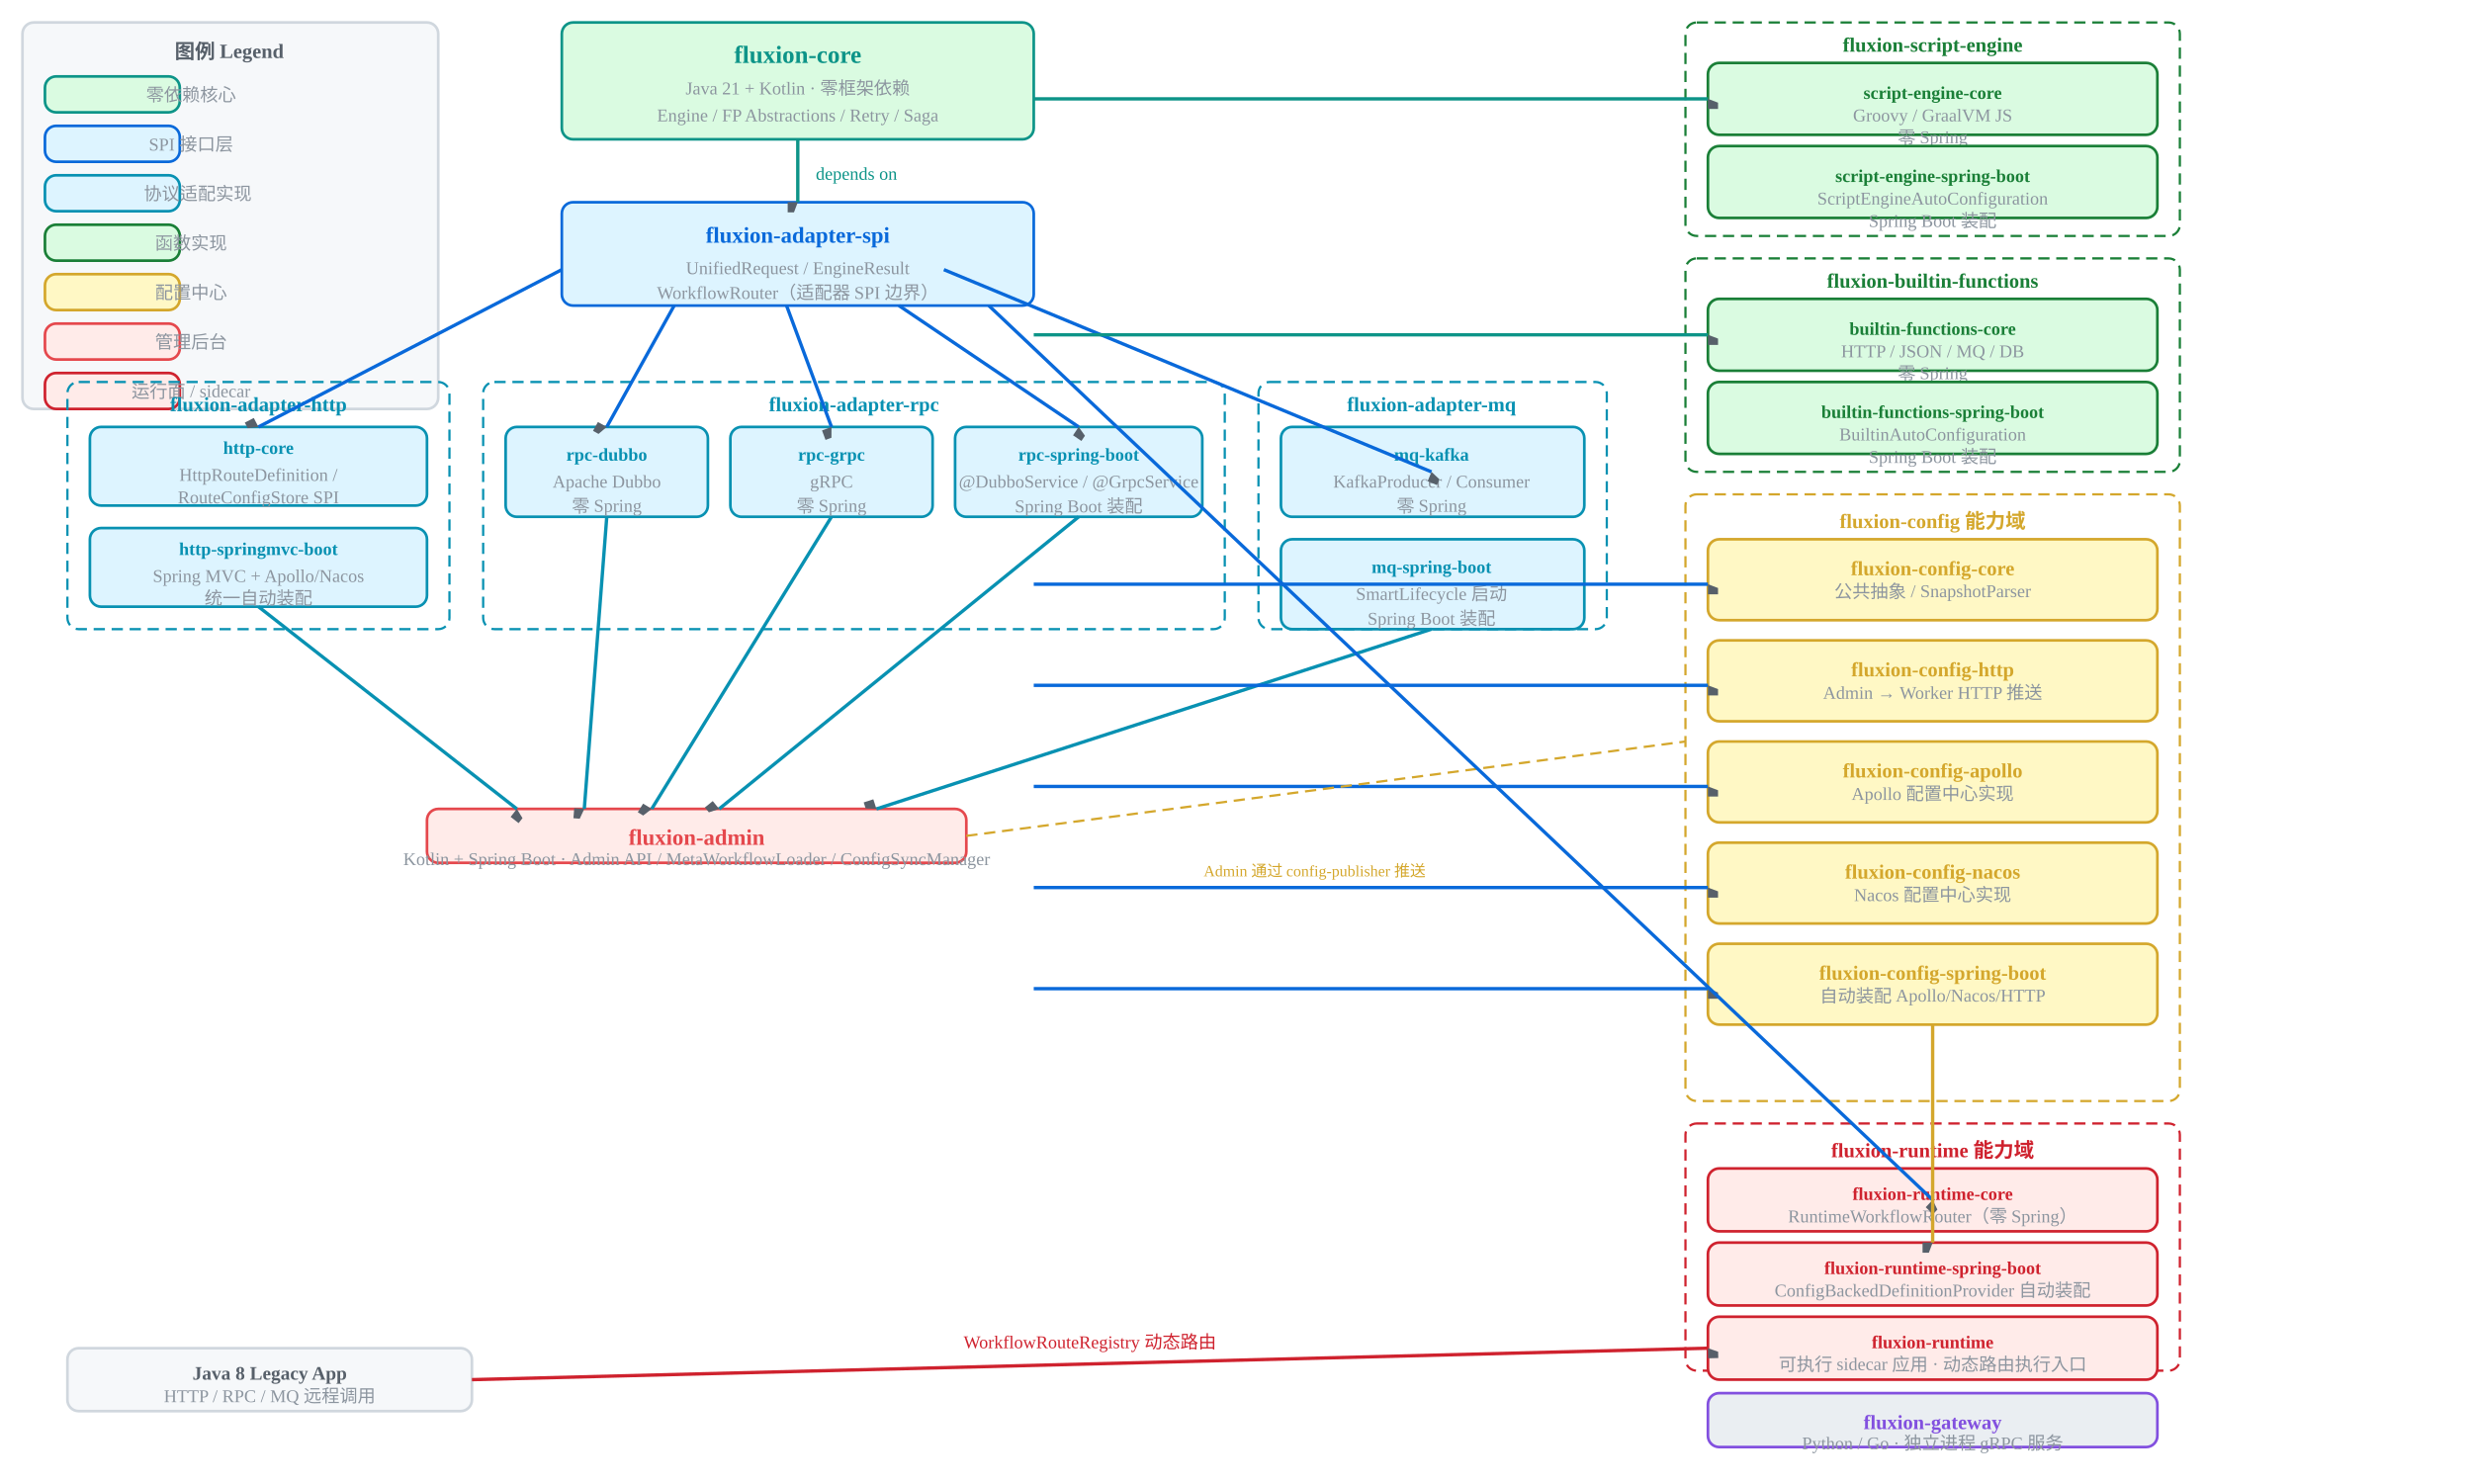
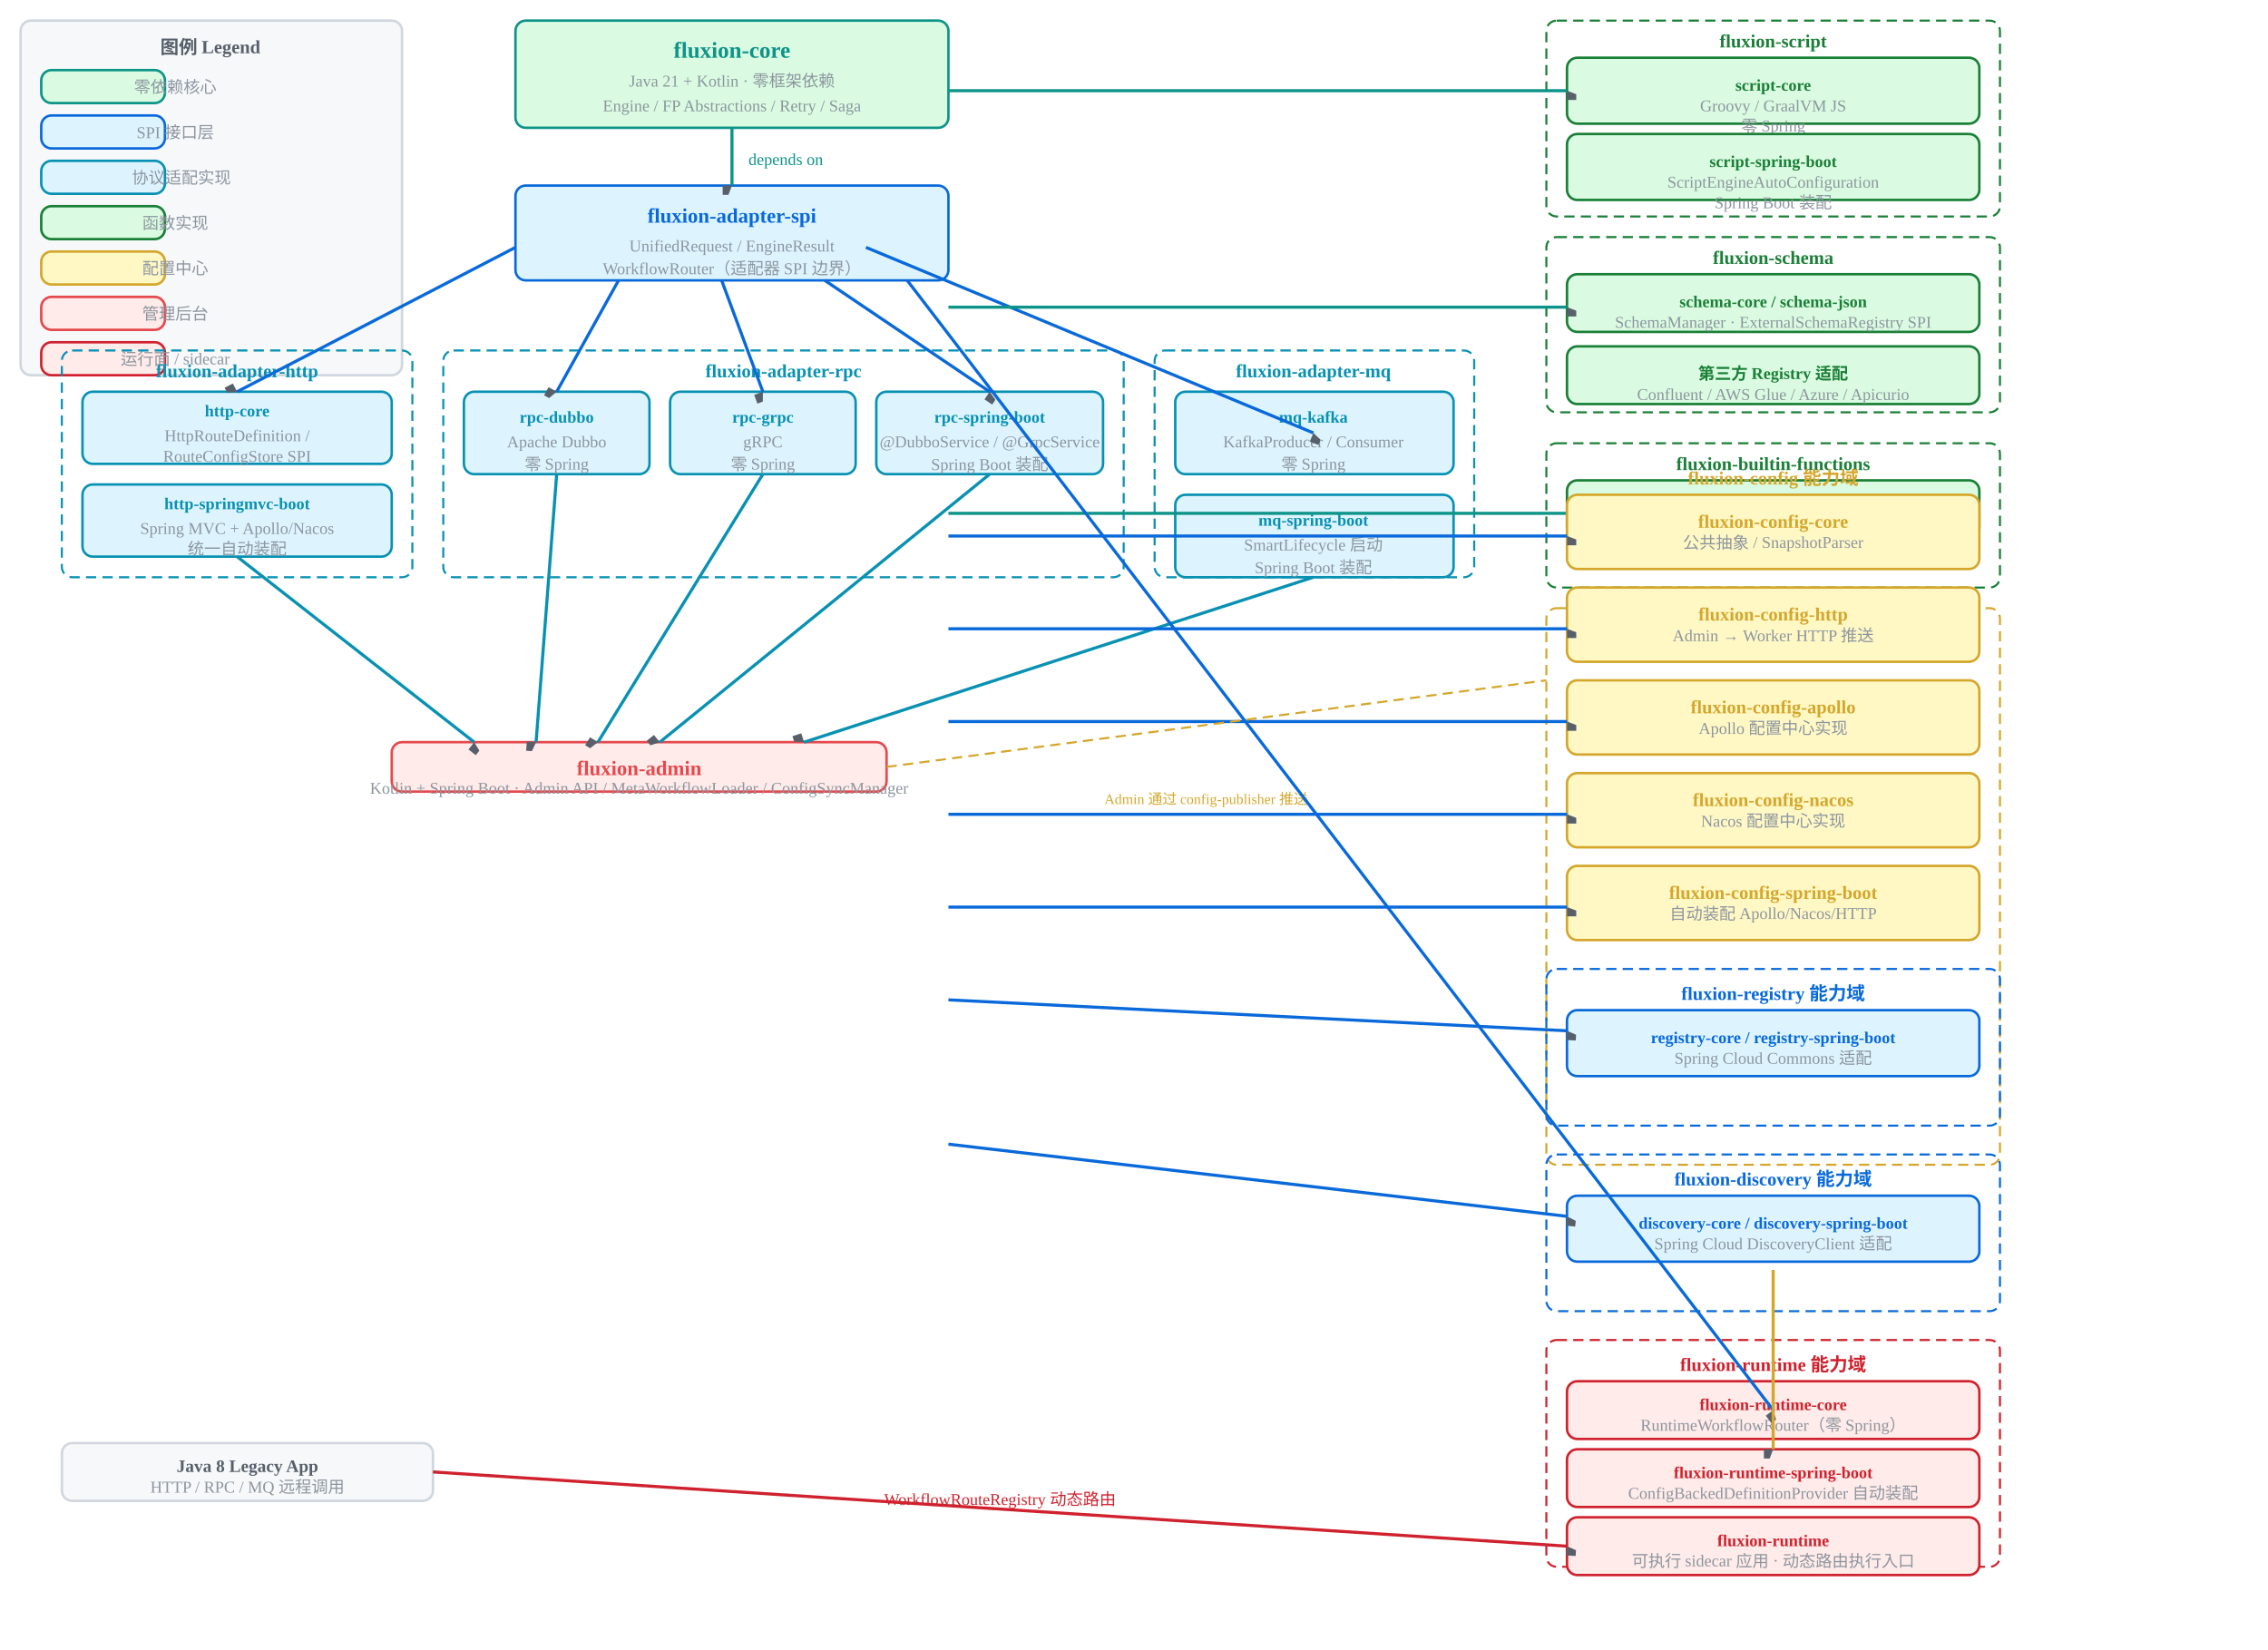
- <svg xmlns="http://www.w3.org/2000/svg" viewBox="0 0 1100 660" width="100%" style="display:block">
+ <svg xmlns="http://www.w3.org/2000/svg" viewBox="0 0 1100 800" width="100%" style="display:block">
  <defs>
    <marker id="ah" marker-width="8" marker-height="6" ref-x="7" ref-y="3" orient="auto">
      <polygon points="0 0,8 3,0 6" fill="#57606a" />
    </marker>
  </defs>
  <rect x="10" y="10" width="185" height="172" rx="5" fill="#f6f8fa" stroke="#d0d7de" stroke-width="1.2" />
  <text x="102" y="26" text-anchor="middle" fill="#57606a" font-size="9" font-weight="600">图例 Legend</text>
  <rect x="20" y="34" width="60" height="16" rx="5" fill="#dafbe1" stroke="#0d9488" stroke-width="1.2" />
  <text x="85" y="45" text-anchor="middle" fill="#8c959f" font-size="8" font-weight="500">零依赖核心</text>
  <rect x="20" y="56" width="60" height="16" rx="5" fill="#ddf4ff" stroke="#0969da" stroke-width="1.2" />
  <text x="85" y="67" text-anchor="middle" fill="#8c959f" font-size="8" font-weight="500">SPI 接口层</text>
  <rect x="20" y="78" width="60" height="16" rx="5" fill="#ddf4ff" stroke="#0891b2" stroke-width="1.2" />
  <text x="88" y="89" text-anchor="middle" fill="#8c959f" font-size="8" font-weight="500">协议适配实现</text>
  <rect x="20" y="100" width="60" height="16" rx="5" fill="#dafbe1" stroke="#1a7f37" stroke-width="1.2" />
  <text x="85" y="111" text-anchor="middle" fill="#8c959f" font-size="8" font-weight="500">函数实现</text>
  <rect x="20" y="122" width="60" height="16" rx="5" fill="#fff8c5" stroke="#d4a72c" stroke-width="1.2" />
  <text x="85" y="133" text-anchor="middle" fill="#8c959f" font-size="8" font-weight="500">配置中心</text>
  <rect x="20" y="144" width="60" height="16" rx="5" fill="#ffebe9" stroke="#e5484d" stroke-width="1.2" />
  <text x="85" y="155" text-anchor="middle" fill="#8c959f" font-size="8" font-weight="500">管理后台</text>
  <rect x="20" y="166" width="60" height="16" rx="5" fill="#ffebe9" stroke="#cf222e" stroke-width="1.2" />
  <text x="85" y="177" text-anchor="middle" fill="#8c959f" font-size="8" font-weight="500">运行面 / sidecar</text>
  <rect x="250" y="10" width="210" height="52" rx="5" fill="#dafbe1" stroke="#0d9488" stroke-width="1.2" />
  <text x="355" y="28" text-anchor="middle" fill="#0d9488" font-size="11" font-weight="700">fluxion-core</text>
  <text x="355" y="42" text-anchor="middle" fill="#8c959f" font-size="8">Java 21 + Kotlin · 零框架依赖</text>
  <text x="355" y="54" text-anchor="middle" fill="#8c959f" font-size="8">Engine / FP Abstractions / Retry / Saga</text>
  <rect x="250" y="90" width="210" height="46" rx="5" fill="#ddf4ff" stroke="#0969da" stroke-width="1.2" />
  <text x="355" y="108" text-anchor="middle" fill="#0969da" font-size="10" font-weight="700">fluxion-adapter-spi</text>
  <text x="355" y="122" text-anchor="middle" fill="#8c959f" font-size="8">UnifiedRequest / EngineResult</text>
  <text x="355" y="133" text-anchor="middle" fill="#8c959f" font-size="8">WorkflowRouter（适配器 SPI 边界）</text>
  <line x1="355" y1="62" x2="355" y2="90" stroke="#0d9488" stroke-width="1.5" marker-end="url(#ah)" />
  <text x="363" y="80" fill="#0d9488" font-size="8">depends on</text>
  <rect x="30" y="170" width="170" height="110" rx="5" fill="none" stroke="#0891b2" stroke-width="1" stroke-dasharray="5,3" />
  <text x="115" y="183" text-anchor="middle" fill="#0891b2" font-size="9" font-weight="600">fluxion-adapter-http</text>
  <rect x="40" y="190" width="150" height="35" rx="5" fill="#ddf4ff" stroke="#0891b2" stroke-width="1.2" />
  <text x="115" y="202" text-anchor="middle" fill="#0891b2" font-size="8" font-weight="700">http-core</text>
  <text x="115" y="214" text-anchor="middle" fill="#8c959f" font-size="8">HttpRouteDefinition /</text>
  <text x="115" y="224" text-anchor="middle" fill="#8c959f" font-size="8">RouteConfigStore SPI</text>
  <rect x="40" y="235" width="150" height="35" rx="5" fill="#ddf4ff" stroke="#0891b2" stroke-width="1.2" />
  <text x="115" y="247" text-anchor="middle" fill="#0891b2" font-size="8" font-weight="700">http-springmvc-boot</text>
  <text x="115" y="259" text-anchor="middle" fill="#8c959f" font-size="8">Spring MVC + Apollo/Nacos</text>
  <text x="115" y="269" text-anchor="middle" fill="#8c959f" font-size="8">统一自动装配</text>
  <rect x="215" y="170" width="330" height="110" rx="5" fill="none" stroke="#0891b2" stroke-width="1" stroke-dasharray="5,3" />
  <text x="380" y="183" text-anchor="middle" fill="#0891b2" font-size="9" font-weight="600">fluxion-adapter-rpc</text>
  <rect x="225" y="190" width="90" height="40" rx="5" fill="#ddf4ff" stroke="#0891b2" stroke-width="1.2" />
  <text x="270" y="205" text-anchor="middle" fill="#0891b2" font-size="8" font-weight="700">rpc-dubbo</text>
  <text x="270" y="217" text-anchor="middle" fill="#8c959f" font-size="8">Apache Dubbo</text>
  <text x="270" y="228" text-anchor="middle" fill="#8c959f" font-size="8">零 Spring</text>
  <rect x="325" y="190" width="90" height="40" rx="5" fill="#ddf4ff" stroke="#0891b2" stroke-width="1.2" />
  <text x="370" y="205" text-anchor="middle" fill="#0891b2" font-size="8" font-weight="700">rpc-grpc</text>
  <text x="370" y="217" text-anchor="middle" fill="#8c959f" font-size="8">gRPC</text>
  <text x="370" y="228" text-anchor="middle" fill="#8c959f" font-size="8">零 Spring</text>
  <rect x="425" y="190" width="110" height="40" rx="5" fill="#ddf4ff" stroke="#0891b2" stroke-width="1.2" />
  <text x="480" y="205" text-anchor="middle" fill="#0891b2" font-size="8" font-weight="700">rpc-spring-boot</text>
  <text x="480" y="217" text-anchor="middle" fill="#8c959f" font-size="8">@DubboService / @GrpcService</text>
  <text x="480" y="228" text-anchor="middle" fill="#8c959f" font-size="8">Spring Boot 装配</text>
  <rect x="560" y="170" width="155" height="110" rx="5" fill="none" stroke="#0891b2" stroke-width="1" stroke-dasharray="5,3" />
  <text x="637" y="183" text-anchor="middle" fill="#0891b2" font-size="9" font-weight="600">fluxion-adapter-mq</text>
  <rect x="570" y="190" width="135" height="40" rx="5" fill="#ddf4ff" stroke="#0891b2" stroke-width="1.2" />
  <text x="637" y="205" text-anchor="middle" fill="#0891b2" font-size="8" font-weight="700">mq-kafka</text>
  <text x="637" y="217" text-anchor="middle" fill="#8c959f" font-size="8">KafkaProducer / Consumer</text>
  <text x="637" y="228" text-anchor="middle" fill="#8c959f" font-size="8">零 Spring</text>
  <rect x="570" y="240" width="135" height="40" rx="5" fill="#ddf4ff" stroke="#0891b2" stroke-width="1.2" />
  <text x="637" y="255" text-anchor="middle" fill="#0891b2" font-size="8" font-weight="700">mq-spring-boot</text>
  <text x="637" y="267" text-anchor="middle" fill="#8c959f" font-size="8">SmartLifecycle 启动</text>
  <text x="637" y="278" text-anchor="middle" fill="#8c959f" font-size="8">Spring Boot 装配</text>
  <line x1="250" y1="120" x2="115" y2="190" stroke="#0969da" stroke-width="1.5" marker-end="url(#ah)" />
  <line x1="300" y1="136" x2="270" y2="190" stroke="#0969da" stroke-width="1.5" marker-end="url(#ah)" />
  <line x1="350" y1="136" x2="370" y2="190" stroke="#0969da" stroke-width="1.5" marker-end="url(#ah)" />
  <line x1="400" y1="136" x2="480" y2="190" stroke="#0969da" stroke-width="1.5" marker-end="url(#ah)" />
  <line x1="420" y1="120" x2="637" y2="210" stroke="#0969da" stroke-width="1.5" marker-end="url(#ah)" />
  <rect x="190" y="360" width="240" height="24" rx="5" fill="#ffebe9" stroke="#e5484d" stroke-width="1.2" />
  <text x="310" y="376" text-anchor="middle" fill="#e5484d" font-size="10" font-weight="700">fluxion-admin</text>
  <text x="310" y="385" text-anchor="middle" fill="#8c959f" font-size="8">Kotlin + Spring Boot · Admin API / MetaWorkflowLoader / ConfigSyncManager</text>
  <line x1="115" y1="270" x2="230" y2="360" stroke="#0891b2" stroke-width="1.5" marker-end="url(#ah)" />
  <line x1="270" y1="230" x2="260" y2="360" stroke="#0891b2" stroke-width="1.5" marker-end="url(#ah)" />
  <line x1="370" y1="230" x2="290" y2="360" stroke="#0891b2" stroke-width="1.5" marker-end="url(#ah)" />
  <line x1="480" y1="230" x2="320" y2="360" stroke="#0891b2" stroke-width="1.5" marker-end="url(#ah)" />
  <line x1="637" y1="280" x2="390" y2="360" stroke="#0891b2" stroke-width="1.5" marker-end="url(#ah)" />
  <rect x="750" y="10" width="220" height="95" rx="5" fill="none" stroke="#1a7f37" stroke-width="1" stroke-dasharray="5,3" />
-   <text x="860" y="23" text-anchor="middle" fill="#1a7f37" font-size="9" font-weight="600">fluxion-script-engine</text>
+   <text x="860" y="23" text-anchor="middle" fill="#1a7f37" font-size="9" font-weight="600">fluxion-script</text>
  <rect x="760" y="28" width="200" height="32" rx="5" fill="#dafbe1" stroke="#1a7f37" stroke-width="1.2" />
-   <text x="860" y="44" text-anchor="middle" fill="#1a7f37" font-size="8" font-weight="700">script-engine-core</text>
+   <text x="860" y="44" text-anchor="middle" fill="#1a7f37" font-size="8" font-weight="700">script-core</text>
  <text x="860" y="54" text-anchor="middle" fill="#8c959f" font-size="8">Groovy / GraalVM JS</text>
  <text x="860" y="64" text-anchor="middle" fill="#8c959f" font-size="8">零 Spring</text>
  <line x1="460" y1="44" x2="760" y2="44" stroke="#0d9488" stroke-width="1.5" marker-end="url(#ah)" />
  <rect x="760" y="65" width="200" height="32" rx="5" fill="#dafbe1" stroke="#1a7f37" stroke-width="1.2" />
-   <text x="860" y="81" text-anchor="middle" fill="#1a7f37" font-size="8" font-weight="700">script-engine-spring-boot</text>
+   <text x="860" y="81" text-anchor="middle" fill="#1a7f37" font-size="8" font-weight="700">script-spring-boot</text>
  <text x="860" y="91" text-anchor="middle" fill="#8c959f" font-size="8">ScriptEngineAutoConfiguration</text>
  <text x="860" y="101" text-anchor="middle" fill="#8c959f" font-size="8">Spring Boot 装配</text>
-   <rect x="750" y="115" width="220" height="95" rx="5" fill="none" stroke="#1a7f37" stroke-width="1" stroke-dasharray="5,3" />
-   <text x="860" y="128" text-anchor="middle" fill="#1a7f37" font-size="9" font-weight="600">fluxion-builtin-functions</text>
-   <rect x="760" y="133" width="200" height="32" rx="5" fill="#dafbe1" stroke="#1a7f37" stroke-width="1.2" />
-   <text x="860" y="149" text-anchor="middle" fill="#1a7f37" font-size="8" font-weight="700">builtin-functions-core</text>
-   <text x="860" y="159" text-anchor="middle" fill="#8c959f" font-size="8">HTTP / JSON / MQ / DB</text>
-   <text x="860" y="169" text-anchor="middle" fill="#8c959f" font-size="8">零 Spring</text>
+   <rect x="750" y="115" width="220" height="85" rx="5" fill="none" stroke="#1a7f37" stroke-width="1" stroke-dasharray="5,3" />
+   <text x="860" y="128" text-anchor="middle" fill="#1a7f37" font-size="9" font-weight="600">fluxion-schema</text>
+   <rect x="760" y="133" width="200" height="28" rx="5" fill="#dafbe1" stroke="#1a7f37" stroke-width="1.2" />
+   <text x="860" y="149" text-anchor="middle" fill="#1a7f37" font-size="8" font-weight="700">schema-core / schema-json</text>
+   <text x="860" y="159" text-anchor="middle" fill="#8c959f" font-size="8">SchemaManager · ExternalSchemaRegistry SPI</text>
  <line x1="460" y1="149" x2="760" y2="149" stroke="#0d9488" stroke-width="1.5" marker-end="url(#ah)" />
-   <rect x="760" y="170" width="200" height="32" rx="5" fill="#dafbe1" stroke="#1a7f37" stroke-width="1.2" />
-   <text x="860" y="186" text-anchor="middle" fill="#1a7f37" font-size="8" font-weight="700">builtin-functions-spring-boot</text>
-   <text x="860" y="196" text-anchor="middle" fill="#8c959f" font-size="8">BuiltinAutoConfiguration</text>
-   <text x="860" y="206" text-anchor="middle" fill="#8c959f" font-size="8">Spring Boot 装配</text>
-   <rect x="750" y="220" width="220" height="270" rx="5" fill="none" stroke="#d4a72c" stroke-width="1" stroke-dasharray="5,3" />
+   <rect x="760" y="168" width="200" height="28" rx="5" fill="#dafbe1" stroke="#1a7f37" stroke-width="1.2" />
+   <text x="860" y="184" text-anchor="middle" fill="#1a7f37" font-size="8" font-weight="700">第三方 Registry 适配</text>
+   <text x="860" y="194" text-anchor="middle" fill="#8c959f" font-size="8">Confluent / AWS Glue / Azure / Apicurio</text>
+   <rect x="750" y="215" width="220" height="70" rx="5" fill="none" stroke="#1a7f37" stroke-width="1" stroke-dasharray="5,3" />
+   <text x="860" y="228" text-anchor="middle" fill="#1a7f37" font-size="9" font-weight="600">fluxion-builtin-functions</text>
+   <rect x="760" y="233" width="200" height="28" rx="5" fill="#dafbe1" stroke="#1a7f37" stroke-width="1.2" />
+   <text x="860" y="249" text-anchor="middle" fill="#1a7f37" font-size="8" font-weight="700">builtin-functions-core</text>
+   <text x="860" y="259" text-anchor="middle" fill="#8c959f" font-size="8">HTTP / JSON / MQ / DB · 零 Spring</text>
+   <line x1="460" y1="249" x2="760" y2="249" stroke="#0d9488" stroke-width="1.5" marker-end="url(#ah)" />
+   <rect x="750" y="295" width="220" height="270" rx="5" fill="none" stroke="#d4a72c" stroke-width="1" stroke-dasharray="5,3" />
  <text x="860" y="235" text-anchor="middle" fill="#d4a72c" font-size="9" font-weight="600">fluxion-config 能力域</text>
  <rect x="760" y="240" width="200" height="36" rx="5" fill="#fff8c5" stroke="#d4a72c" stroke-width="1.2" />
  <text x="860" y="256" text-anchor="middle" fill="#d4a72c" font-size="9" font-weight="700">fluxion-config-core</text>
  <text x="860" y="266" text-anchor="middle" fill="#8c959f" font-size="8">公共抽象 / SnapshotParser</text>
  <line x1="460" y1="260" x2="760" y2="260" stroke="#0969da" stroke-width="1.5" marker-end="url(#ah)" />
  <rect x="760" y="285" width="200" height="36" rx="5" fill="#fff8c5" stroke="#d4a72c" stroke-width="1.2" />
  <text x="860" y="301" text-anchor="middle" fill="#d4a72c" font-size="9" font-weight="700">fluxion-config-http</text>
  <text x="860" y="311" text-anchor="middle" fill="#8c959f" font-size="8">Admin → Worker HTTP 推送</text>
  <line x1="460" y1="305" x2="760" y2="305" stroke="#0969da" stroke-width="1.5" marker-end="url(#ah)" />
  <rect x="760" y="330" width="200" height="36" rx="5" fill="#fff8c5" stroke="#d4a72c" stroke-width="1.2" />
  <text x="860" y="346" text-anchor="middle" fill="#d4a72c" font-size="9" font-weight="700">fluxion-config-apollo</text>
  <text x="860" y="356" text-anchor="middle" fill="#8c959f" font-size="8">Apollo 配置中心实现</text>
  <line x1="460" y1="350" x2="760" y2="350" stroke="#0969da" stroke-width="1.5" marker-end="url(#ah)" />
  <rect x="760" y="375" width="200" height="36" rx="5" fill="#fff8c5" stroke="#d4a72c" stroke-width="1.2" />
  <text x="860" y="391" text-anchor="middle" fill="#d4a72c" font-size="9" font-weight="700">fluxion-config-nacos</text>
  <text x="860" y="401" text-anchor="middle" fill="#8c959f" font-size="8">Nacos 配置中心实现</text>
  <line x1="460" y1="395" x2="760" y2="395" stroke="#0969da" stroke-width="1.5" marker-end="url(#ah)" />
  <rect x="760" y="420" width="200" height="36" rx="5" fill="#fff8c5" stroke="#d4a72c" stroke-width="1.2" />
  <text x="860" y="436" text-anchor="middle" fill="#d4a72c" font-size="9" font-weight="700">fluxion-config-spring-boot</text>
  <text x="860" y="446" text-anchor="middle" fill="#8c959f" font-size="8">自动装配 Apollo/Nacos/HTTP</text>
  <line x1="460" y1="440" x2="760" y2="440" stroke="#0969da" stroke-width="1.5" marker-end="url(#ah)" />
  <line x1="430" y1="372" x2="750" y2="330" stroke="#d4a72c" stroke-width="1" stroke-dasharray="5,3" />
  <text x="585" y="390" fill="#d4a72c" font-size="7" text-anchor="middle">Admin 通过 config-publisher 推送</text>
-   <rect x="750" y="500" width="220" height="110" rx="5" fill="none" stroke="#cf222e" stroke-width="1" stroke-dasharray="5,3" />
-   <text x="860" y="515" text-anchor="middle" fill="#cf222e" font-size="9" font-weight="600">fluxion-runtime 能力域</text>
-   <rect x="760" y="520" width="200" height="28" rx="5" fill="#ffebe9" stroke="#cf222e" stroke-width="1.2" />
-   <text x="860" y="534" text-anchor="middle" fill="#cf222e" font-size="8" font-weight="700">fluxion-runtime-core</text>
-   <text x="860" y="544" text-anchor="middle" fill="#8c959f" font-size="8">RuntimeWorkflowRouter（零 Spring）</text>
-   <line x1="440" y1="136" x2="860" y2="534" stroke="#0969da" stroke-width="1.5" marker-end="url(#ah)" />
-   <rect x="760" y="553" width="200" height="28" rx="5" fill="#ffebe9" stroke="#cf222e" stroke-width="1.2" />
-   <text x="860" y="567" text-anchor="middle" fill="#cf222e" font-size="8" font-weight="700">fluxion-runtime-spring-boot</text>
-   <text x="860" y="577" text-anchor="middle" fill="#8c959f" font-size="8">ConfigBackedDefinitionProvider 自动装配</text>
-   <line x1="860" y1="456" x2="860" y2="553" stroke="#d4a72c" stroke-width="1.5" marker-end="url(#ah)" />
-   <rect x="760" y="586" width="200" height="28" rx="5" fill="#ffebe9" stroke="#cf222e" stroke-width="1.2" />
-   <text x="860" y="600" text-anchor="middle" fill="#cf222e" font-size="8" font-weight="700">fluxion-runtime</text>
-   <text x="860" y="610" text-anchor="middle" fill="#8c959f" font-size="8">可执行 sidecar 应用 · 动态路由执行入口</text>
-   <rect x="760" y="620" width="200" height="24" rx="5" fill="#eaeef2" stroke="#8250df" stroke-width="1.2" />
-   <text x="860" y="636" text-anchor="middle" fill="#8250df" font-size="9" font-weight="700">fluxion-gateway</text>
-   <text x="860" y="645" text-anchor="middle" fill="#8c959f" font-size="8">Python / Go · 独立进程 gRPC 服务</text>
-   <rect x="30" y="600" width="180" height="28" rx="5" fill="#f6f8fa" stroke="#d0d7de" stroke-width="1.2" />
-   <text x="120" y="614" text-anchor="middle" fill="#57606a" font-size="8.5" font-weight="600">Java 8 Legacy App</text>
-   <text x="120" y="624" text-anchor="middle" fill="#8c959f" font-size="8">HTTP / RPC / MQ 远程调用</text>
-   <line x1="210" y1="614" x2="760" y2="600" stroke="#cf222e" stroke-width="1.5" marker-end="url(#ah)" />
-   <text x="485" y="600" fill="#cf222e" font-size="8" text-anchor="middle">WorkflowRouteRegistry 动态路由</text>
+   <rect x="750" y="470" width="220" height="76" rx="5" fill="none" stroke="#0969da" stroke-width="1" stroke-dasharray="5,3" />
+   <text x="860" y="485" text-anchor="middle" fill="#0969da" font-size="9" font-weight="600">fluxion-registry 能力域</text>
+   <rect x="760" y="490" width="200" height="32" rx="5" fill="#ddf4ff" stroke="#0969da" stroke-width="1.2" />
+   <text x="860" y="506" text-anchor="middle" fill="#0969da" font-size="8" font-weight="700">registry-core / registry-spring-boot</text>
+   <text x="860" y="516" text-anchor="middle" fill="#8c959f" font-size="8">Spring Cloud Commons 适配</text>
+   <line x1="460" y1="485" x2="760" y2="500" stroke="#0969da" stroke-width="1.5" marker-end="url(#ah)" />
+   <rect x="750" y="560" width="220" height="76" rx="5" fill="none" stroke="#0969da" stroke-width="1" stroke-dasharray="5,3" />
+   <text x="860" y="575" text-anchor="middle" fill="#0969da" font-size="9" font-weight="600">fluxion-discovery 能力域</text>
+   <rect x="760" y="580" width="200" height="32" rx="5" fill="#ddf4ff" stroke="#0969da" stroke-width="1.2" />
+   <text x="860" y="596" text-anchor="middle" fill="#0969da" font-size="8" font-weight="700">discovery-core / discovery-spring-boot</text>
+   <text x="860" y="606" text-anchor="middle" fill="#8c959f" font-size="8">Spring Cloud DiscoveryClient 适配</text>
+   <line x1="460" y1="555" x2="760" y2="590" stroke="#0969da" stroke-width="1.5" marker-end="url(#ah)" />
+   <rect x="750" y="650" width="220" height="110" rx="5" fill="none" stroke="#cf222e" stroke-width="1" stroke-dasharray="5,3" />
+   <text x="860" y="665" text-anchor="middle" fill="#cf222e" font-size="9" font-weight="600">fluxion-runtime 能力域</text>
+   <rect x="760" y="670" width="200" height="28" rx="5" fill="#ffebe9" stroke="#cf222e" stroke-width="1.2" />
+   <text x="860" y="684" text-anchor="middle" fill="#cf222e" font-size="8" font-weight="700">fluxion-runtime-core</text>
+   <text x="860" y="694" text-anchor="middle" fill="#8c959f" font-size="8">RuntimeWorkflowRouter（零 Spring）</text>
+   <line x1="440" y1="136" x2="860" y2="684" stroke="#0969da" stroke-width="1.5" marker-end="url(#ah)" />
+   <rect x="760" y="703" width="200" height="28" rx="5" fill="#ffebe9" stroke="#cf222e" stroke-width="1.2" />
+   <text x="860" y="717" text-anchor="middle" fill="#cf222e" font-size="8" font-weight="700">fluxion-runtime-spring-boot</text>
+   <text x="860" y="727" text-anchor="middle" fill="#8c959f" font-size="8">ConfigBackedDefinitionProvider 自动装配</text>
+   <line x1="860" y1="616" x2="860" y2="703" stroke="#d4a72c" stroke-width="1.5" marker-end="url(#ah)" />
+   <rect x="760" y="736" width="200" height="28" rx="5" fill="#ffebe9" stroke="#cf222e" stroke-width="1.2" />
+   <text x="860" y="750" text-anchor="middle" fill="#cf222e" font-size="8" font-weight="700">fluxion-runtime</text>
+   <text x="860" y="760" text-anchor="middle" fill="#8c959f" font-size="8">可执行 sidecar 应用 · 动态路由执行入口</text>
+   <rect x="30" y="700" width="180" height="28" rx="5" fill="#f6f8fa" stroke="#d0d7de" stroke-width="1.2" />
+   <text x="120" y="714" text-anchor="middle" fill="#57606a" font-size="8.5" font-weight="600">Java 8 Legacy App</text>
+   <text x="120" y="724" text-anchor="middle" fill="#8c959f" font-size="8">HTTP / RPC / MQ 远程调用</text>
+   <line x1="210" y1="714" x2="760" y2="750" stroke="#cf222e" stroke-width="1.5" marker-end="url(#ah)" />
+   <text x="485" y="730" fill="#cf222e" font-size="8" text-anchor="middle">WorkflowRouteRegistry 动态路由</text>
</svg>
